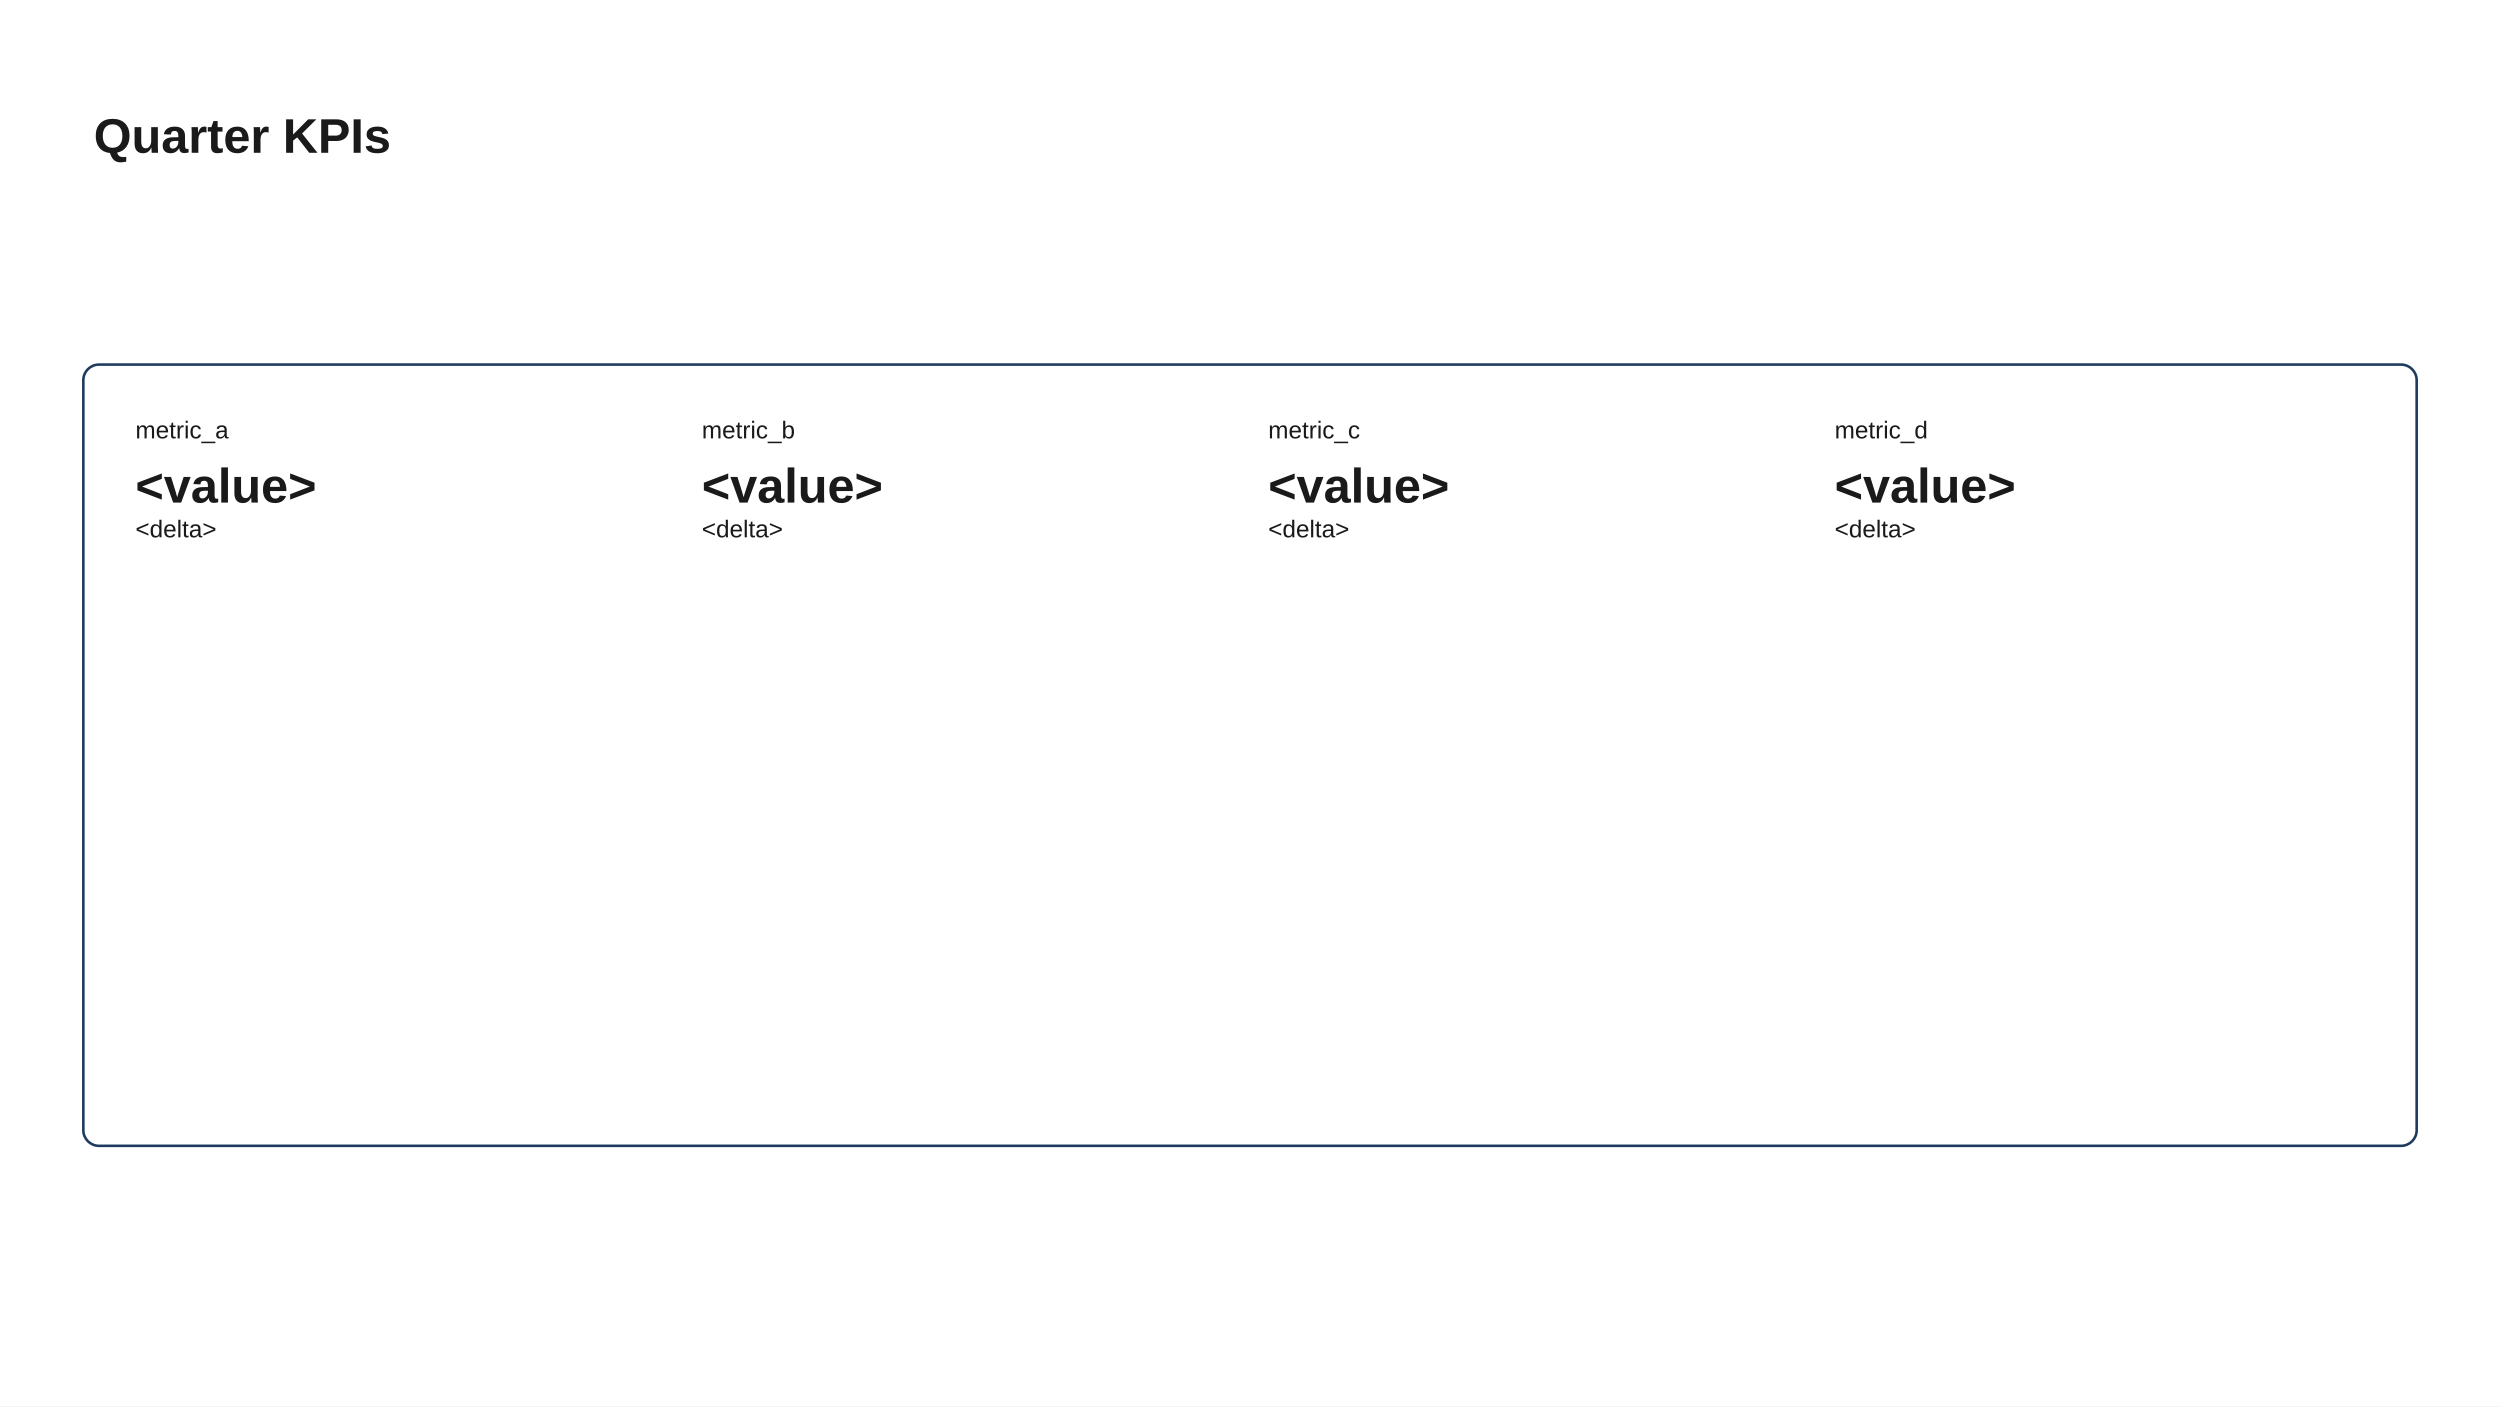
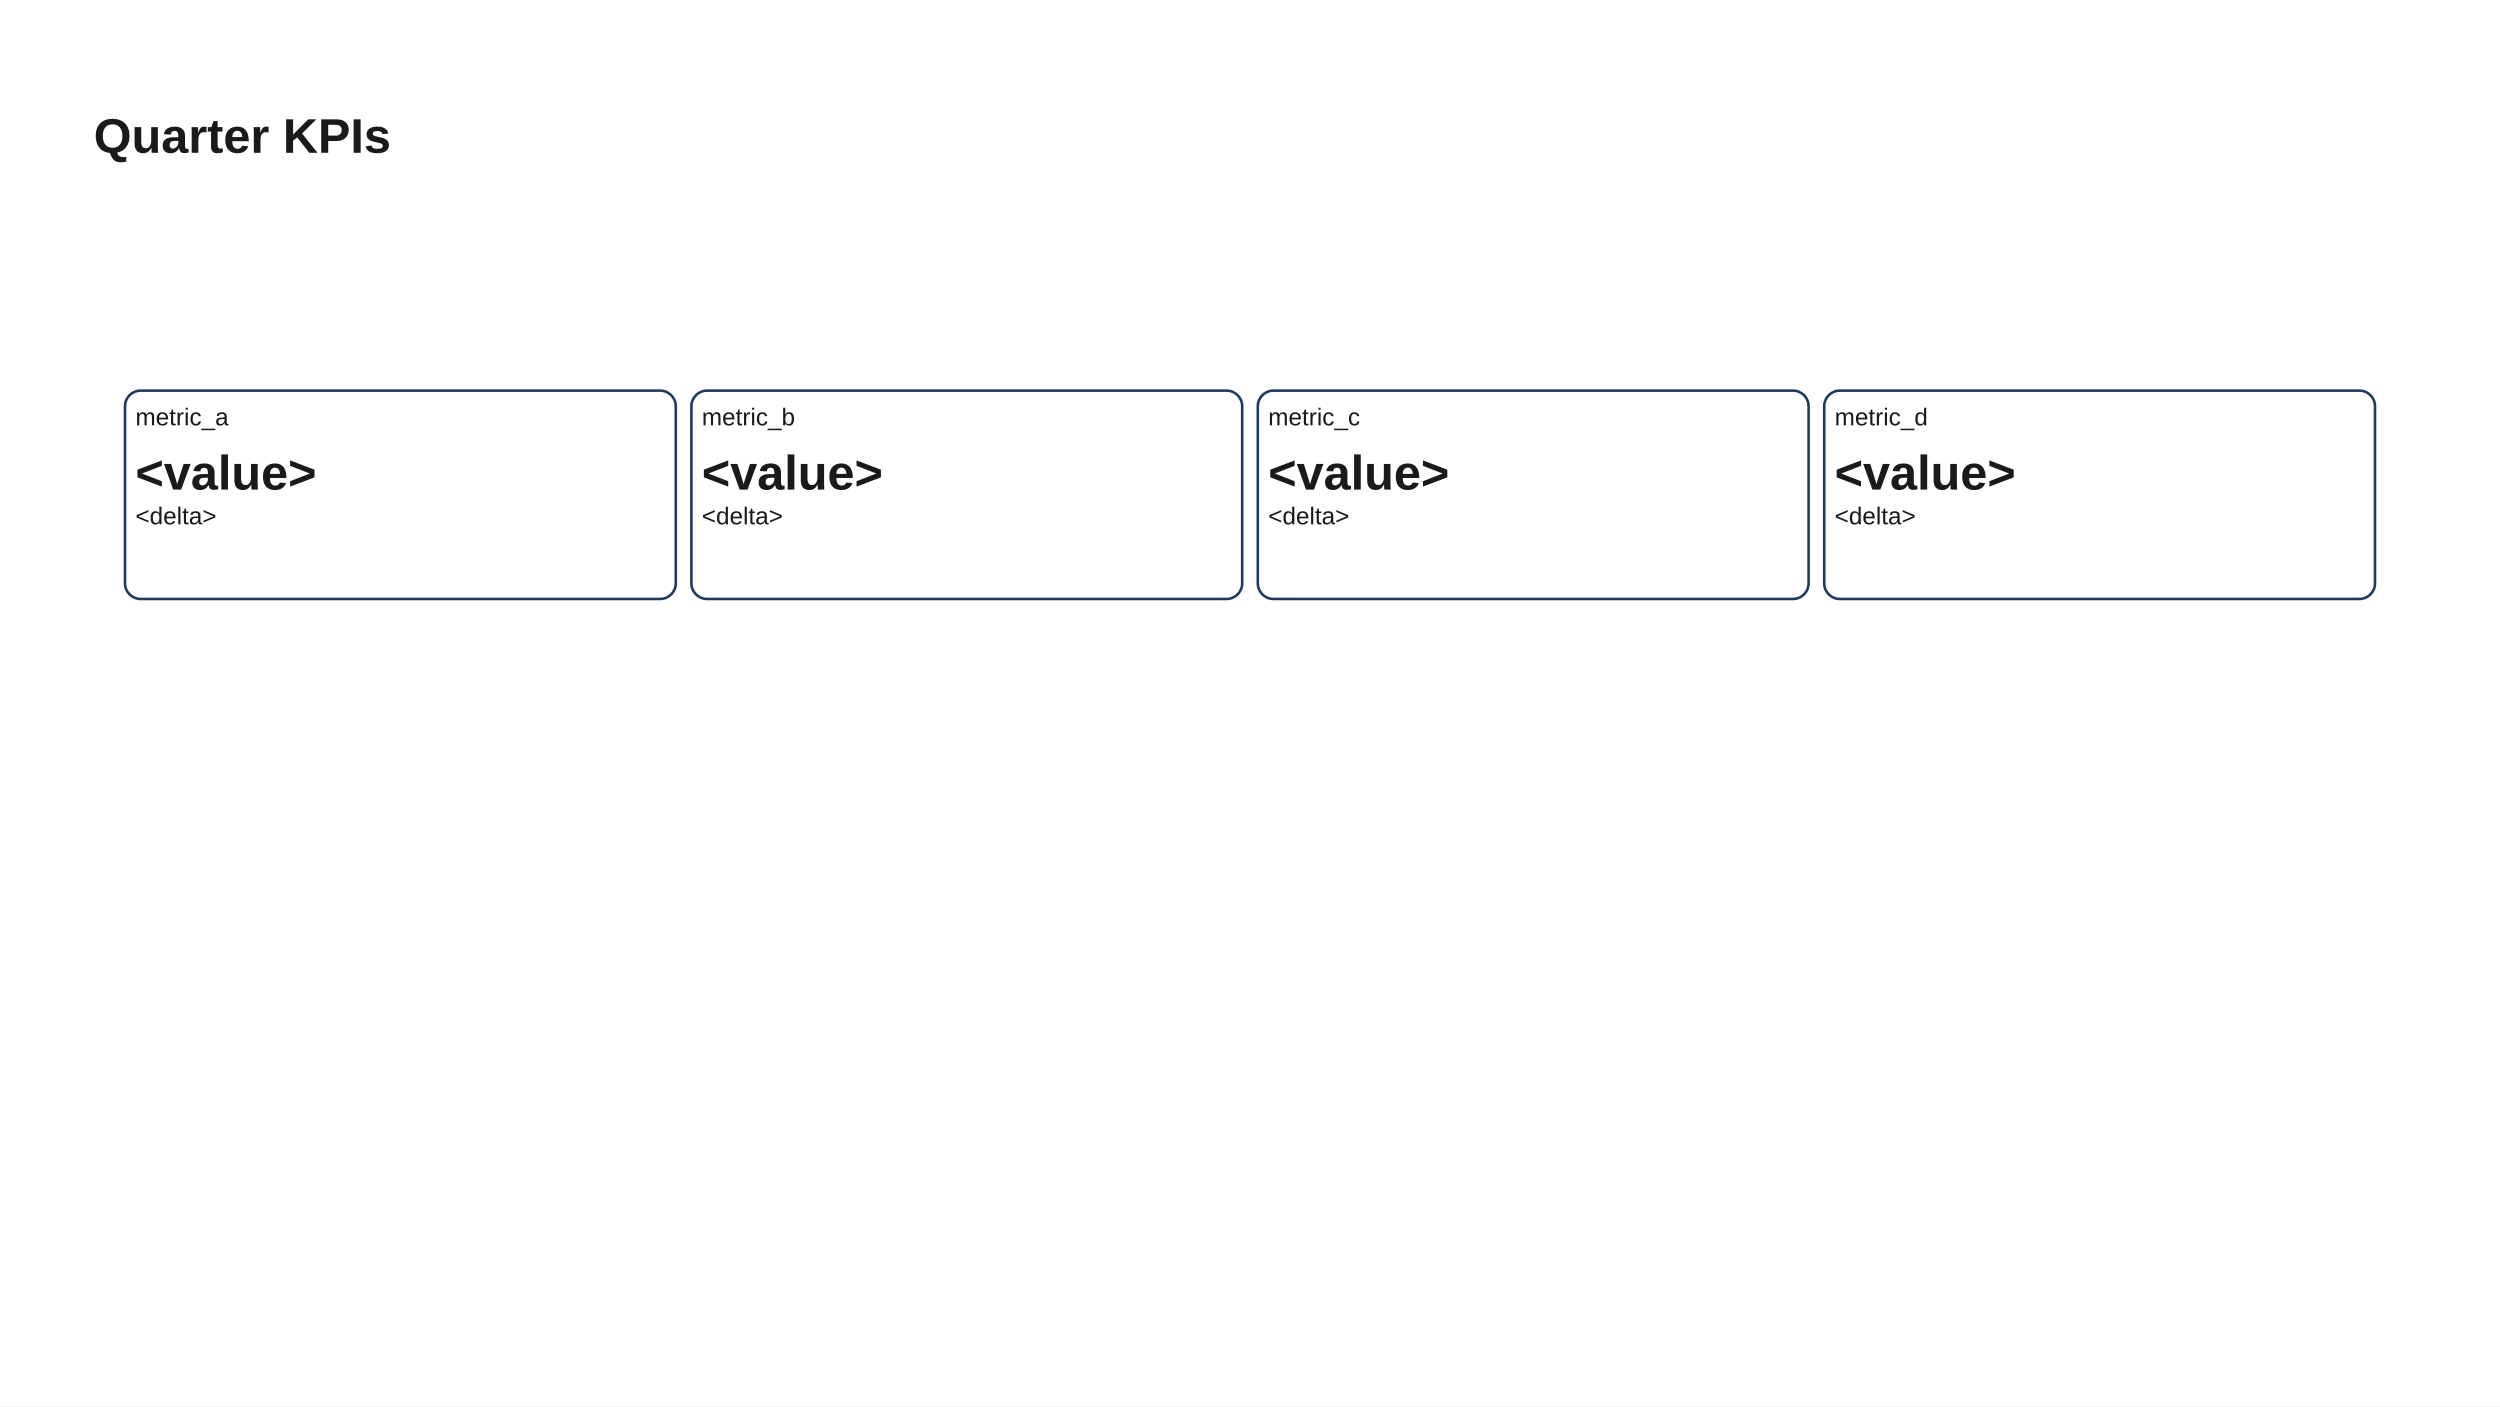
<svg xmlns="http://www.w3.org/2000/svg" viewBox="0 0 1920 1080" width="1920" height="1080">
  <rect x="0" y="0" width="1920" height="1080" fill="#FFFFFF" />
  <text x="72" y="117.333" font-family="Calibri, Helvetica Neue, Arial, sans-serif" font-size="37.333px" fill="#1A1A1A" font-weight="700">Quarter KPIs</text>
-   <rect x="64" y="280" width="1792" height="600" rx="12" ry="12" fill="#FFFFFF" stroke="#1F3A5F" stroke-width="2" />
+   <rect x="96" y="300" width="423" height="160" rx="12" ry="12" fill="#FFFFFF" stroke="#1F3A5F" stroke-width="2" />
  <g>
-     <text x="104" y="336.667" font-family="Calibri, Helvetica Neue, Arial, sans-serif" font-size="18.667px" fill="#1A1A1A">metric_a</text>
-     <text x="104" y="386" font-family="Calibri, Helvetica Neue, Arial, sans-serif" font-size="37.333px" font-weight="700" fill="#1A1A1A">&lt;value&gt;</text>
-     <text x="104" y="412.667" font-family="Calibri, Helvetica Neue, Arial, sans-serif" font-size="18.667px" fill="#1A1A1A">&lt;delta&gt;</text>
+     <text x="104" y="326.667" font-family="Calibri, Helvetica Neue, Arial, sans-serif" font-size="18.667px" fill="#1A1A1A">metric_a</text>
+     <text x="104" y="376" font-family="Calibri, Helvetica Neue, Arial, sans-serif" font-size="37.333px" font-weight="700" fill="#1A1A1A">&lt;value&gt;</text>
+     <text x="104" y="402.667" font-family="Calibri, Helvetica Neue, Arial, sans-serif" font-size="18.667px" fill="#1A1A1A">&lt;delta&gt;</text>
  </g>
+   <rect x="531" y="300" width="423" height="160" rx="12" ry="12" fill="#FFFFFF" stroke="#1F3A5F" stroke-width="2" />
  <g>
-     <text x="539" y="336.667" font-family="Calibri, Helvetica Neue, Arial, sans-serif" font-size="18.667px" fill="#1A1A1A">metric_b</text>
-     <text x="539" y="386" font-family="Calibri, Helvetica Neue, Arial, sans-serif" font-size="37.333px" font-weight="700" fill="#1A1A1A">&lt;value&gt;</text>
-     <text x="539" y="412.667" font-family="Calibri, Helvetica Neue, Arial, sans-serif" font-size="18.667px" fill="#1A1A1A">&lt;delta&gt;</text>
+     <text x="539" y="326.667" font-family="Calibri, Helvetica Neue, Arial, sans-serif" font-size="18.667px" fill="#1A1A1A">metric_b</text>
+     <text x="539" y="376" font-family="Calibri, Helvetica Neue, Arial, sans-serif" font-size="37.333px" font-weight="700" fill="#1A1A1A">&lt;value&gt;</text>
+     <text x="539" y="402.667" font-family="Calibri, Helvetica Neue, Arial, sans-serif" font-size="18.667px" fill="#1A1A1A">&lt;delta&gt;</text>
  </g>
+   <rect x="966" y="300" width="423" height="160" rx="12" ry="12" fill="#FFFFFF" stroke="#1F3A5F" stroke-width="2" />
  <g>
-     <text x="974" y="336.667" font-family="Calibri, Helvetica Neue, Arial, sans-serif" font-size="18.667px" fill="#1A1A1A">metric_c</text>
-     <text x="974" y="386" font-family="Calibri, Helvetica Neue, Arial, sans-serif" font-size="37.333px" font-weight="700" fill="#1A1A1A">&lt;value&gt;</text>
-     <text x="974" y="412.667" font-family="Calibri, Helvetica Neue, Arial, sans-serif" font-size="18.667px" fill="#1A1A1A">&lt;delta&gt;</text>
+     <text x="974" y="326.667" font-family="Calibri, Helvetica Neue, Arial, sans-serif" font-size="18.667px" fill="#1A1A1A">metric_c</text>
+     <text x="974" y="376" font-family="Calibri, Helvetica Neue, Arial, sans-serif" font-size="37.333px" font-weight="700" fill="#1A1A1A">&lt;value&gt;</text>
+     <text x="974" y="402.667" font-family="Calibri, Helvetica Neue, Arial, sans-serif" font-size="18.667px" fill="#1A1A1A">&lt;delta&gt;</text>
  </g>
+   <rect x="1401" y="300" width="423" height="160" rx="12" ry="12" fill="#FFFFFF" stroke="#1F3A5F" stroke-width="2" />
  <g>
-     <text x="1409" y="336.667" font-family="Calibri, Helvetica Neue, Arial, sans-serif" font-size="18.667px" fill="#1A1A1A">metric_d</text>
-     <text x="1409" y="386" font-family="Calibri, Helvetica Neue, Arial, sans-serif" font-size="37.333px" font-weight="700" fill="#1A1A1A">&lt;value&gt;</text>
-     <text x="1409" y="412.667" font-family="Calibri, Helvetica Neue, Arial, sans-serif" font-size="18.667px" fill="#1A1A1A">&lt;delta&gt;</text>
+     <text x="1409" y="326.667" font-family="Calibri, Helvetica Neue, Arial, sans-serif" font-size="18.667px" fill="#1A1A1A">metric_d</text>
+     <text x="1409" y="376" font-family="Calibri, Helvetica Neue, Arial, sans-serif" font-size="37.333px" font-weight="700" fill="#1A1A1A">&lt;value&gt;</text>
+     <text x="1409" y="402.667" font-family="Calibri, Helvetica Neue, Arial, sans-serif" font-size="18.667px" fill="#1A1A1A">&lt;delta&gt;</text>
  </g>
</svg>
